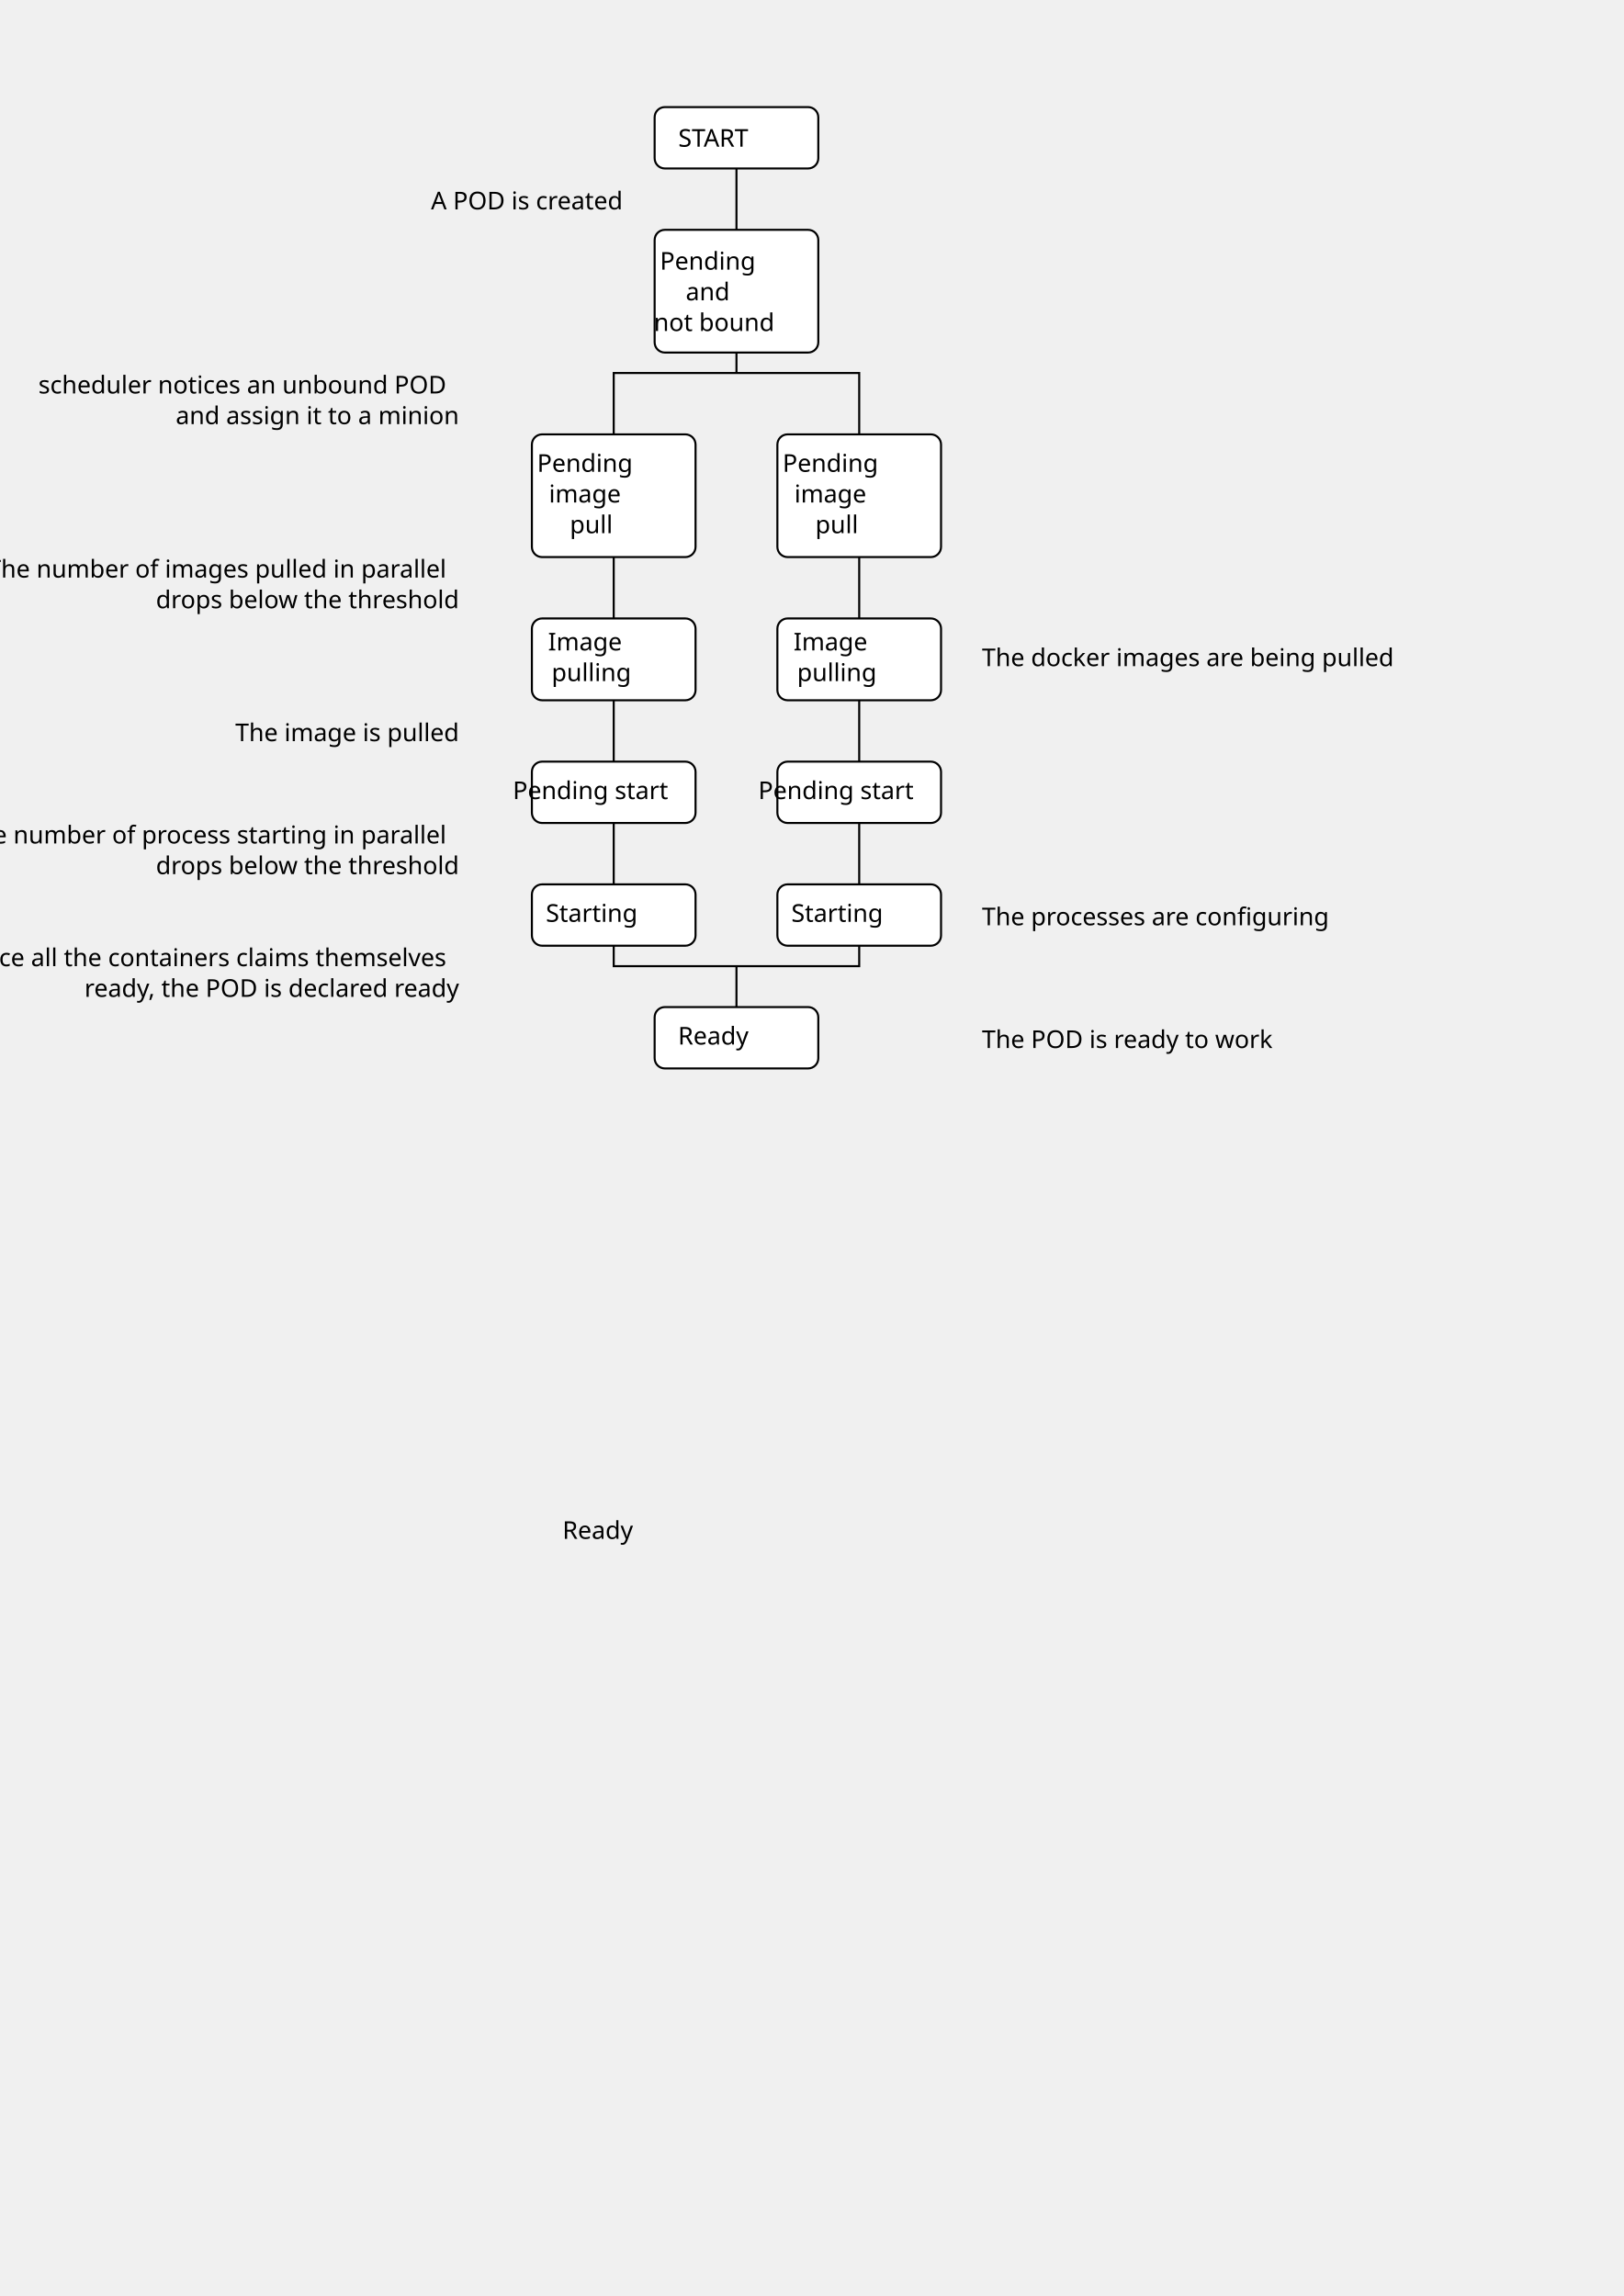
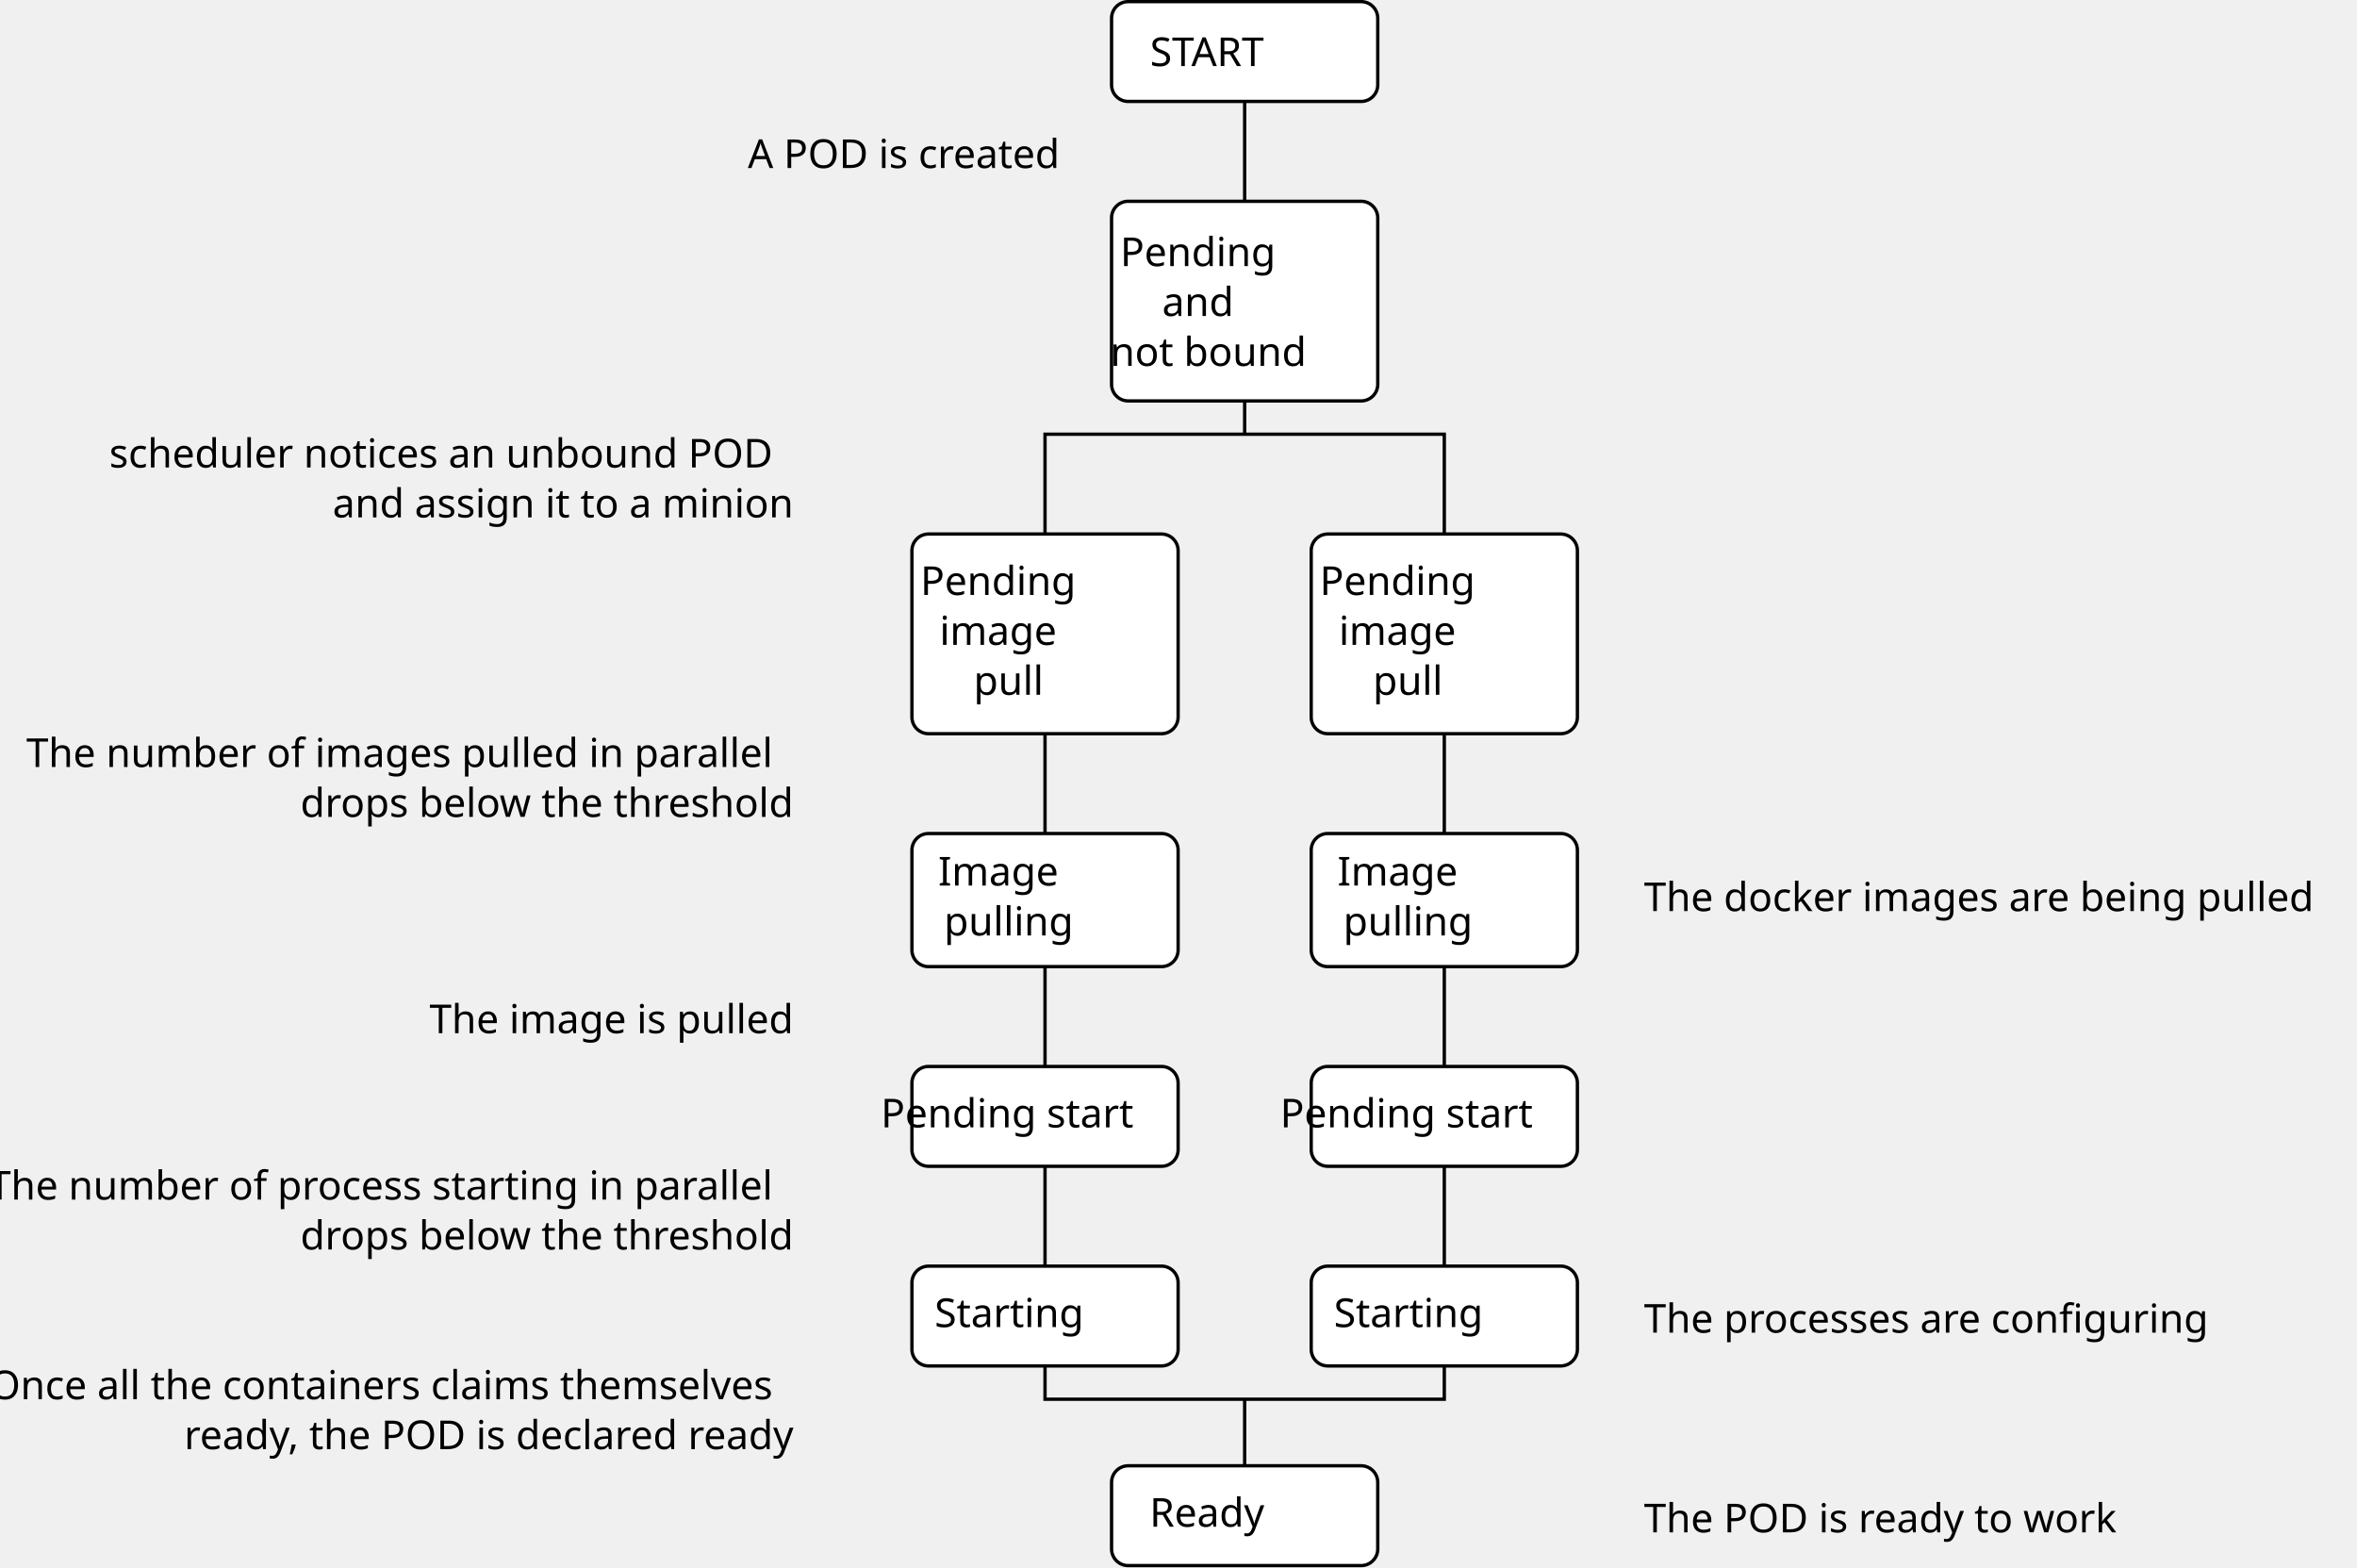
- <svg xmlns="http://www.w3.org/2000/svg" xmlns:xlink="http://www.w3.org/1999/xlink" width="210mm" height="297mm" id="svg2" version="1.1">
+ <svg xmlns="http://www.w3.org/2000/svg" xmlns:xlink="http://www.w3.org/1999/xlink" width="708.369" height="471" id="svg2" version="1.1">
  <defs id="defs4" />
-   <g id="layer1">
+   <g id="layer1" transform="translate(14.06836,-51.875)">
    <path style="fill:none;stroke:#000000;stroke-width:1px;stroke-linecap:butt;stroke-linejoin:miter;stroke-opacity:1" d="m 360,82.362 0,100 -60,0 0,290 60,0 0,20 0,-20 60,0 0,-290 -60,0 z" id="path3484" />
    <g id="g3380" transform="translate(60,0)">
      <rect ry="5" y="52.362" x="260" height="30" width="80" id="rect2987" style="fill:#ffffff;fill-opacity:1;stroke:#000000;stroke-width:1;stroke-linecap:butt;stroke-linejoin:miter;stroke-miterlimit:2;stroke-opacity:1;stroke-dasharray:none" />
      <text id="text2989" y="71.73" x="299.59" style="font-size:12px;font-style:normal;font-weight:normal;text-align:center;line-height:125%;letter-spacing:0px;word-spacing:0px;text-anchor:middle;fill:#000000;fill-opacity:1;stroke:none;font-family:Sans" xml:space="preserve">
        <tspan y="71.73" x="299.59" id="tspan2991">START</tspan>
      </text>
    </g>
    <g id="g3390" transform="translate(60,0)">
      <rect ry="5" y="112.362" x="260" height="60" width="80" id="rect3013" style="fill:#ffffff;fill-opacity:1;stroke:#000000;stroke-width:1;stroke-linecap:butt;stroke-linejoin:miter;stroke-miterlimit:2;stroke-opacity:1;stroke-dasharray:none" />
      <text id="text2993" y="131.836" x="300" style="font-size:12px;font-style:normal;font-weight:normal;text-align:center;line-height:125%;letter-spacing:0px;word-spacing:0px;text-anchor:middle;fill:#000000;fill-opacity:1;stroke:none;font-family:Sans" xml:space="preserve">
        <tspan y="131.836" x="300" id="tspan2995">Pending</tspan>
        <tspan id="tspan2997" y="146.836" x="300">and</tspan>
        <tspan id="tspan2999" y="161.836" x="300">not bound</tspan>
      </text>
    </g>
-     <text xml:space="preserve" style="font-size:12px;font-style:normal;font-weight:normal;text-align:center;line-height:125%;letter-spacing:0px;word-spacing:0px;text-anchor:middle;fill:#000000;fill-opacity:1;stroke:none;font-family:Sans" x="300" y="752.362" id="text3009">
-       <tspan id="tspan3011" x="300" y="752.362">Ready</tspan>
-     </text>
    <g id="g3202" transform="translate(0,-250)">
      <rect style="fill:#ffffff;fill-opacity:1;stroke:#000000;stroke-width:1;stroke-linecap:butt;stroke-linejoin:miter;stroke-miterlimit:2;stroke-opacity:1;stroke-dasharray:none" id="rect3141" width="80" height="30" x="260" y="682.362" ry="5" />
      <text xml:space="preserve" style="font-size:12px;font-style:normal;font-weight:normal;text-align:center;line-height:125%;letter-spacing:0px;word-spacing:0px;text-anchor:middle;fill:#000000;fill-opacity:1;stroke:none;font-family:Sans" x="300.149" y="700.673" id="text3119">
        <tspan id="tspan3121" x="300.149" y="700.673">Starting</tspan>
      </text>
    </g>
    <g id="g3194" transform="translate(0,-270)">
      <rect style="fill:#ffffff;fill-opacity:1;stroke:#000000;stroke-width:1;stroke-linecap:butt;stroke-linejoin:miter;stroke-miterlimit:2;stroke-opacity:1;stroke-dasharray:none" id="rect3148" width="80" height="30" x="260" y="642.362" ry="5" />
      <text xml:space="preserve" style="font-size:12px;font-style:normal;font-weight:normal;text-align:center;line-height:125%;letter-spacing:0px;word-spacing:0px;text-anchor:middle;fill:#000000;fill-opacity:1;stroke:none;font-family:Sans" x="299.558" y="660.673" id="text3123">
        <tspan id="tspan3125" x="299.558" y="660.673">Pending start</tspan>
      </text>
    </g>
    <g id="g3185" transform="translate(0,-290)">
      <rect ry="5" y="592.362" x="260" height="40" width="80" id="rect3173" style="fill:#ffffff;fill-opacity:1;stroke:#000000;stroke-width:1;stroke-linecap:butt;stroke-linejoin:miter;stroke-miterlimit:2;stroke-opacity:1;stroke-dasharray:none" />
      <text xml:space="preserve" style="font-size:12px;font-style:normal;font-weight:normal;text-align:center;line-height:125%;letter-spacing:0px;word-spacing:0px;text-anchor:middle;fill:#000000;fill-opacity:1;stroke:none;font-family:Sans" x="300" y="607.988" id="text3127">
        <tspan id="tspan3129" x="300" y="607.988">Image</tspan>
        <tspan x="300" y="622.988" id="tspan3139">pulling</tspan>
      </text>
    </g>
    <g id="g3433" transform="translate(0,-310)">
      <rect ry="5" y="522.362" x="260" height="60" width="80" id="rect3375" style="fill:#ffffff;fill-opacity:1;stroke:#000000;stroke-width:1;stroke-linecap:butt;stroke-linejoin:miter;stroke-miterlimit:2;stroke-opacity:1;stroke-dasharray:none" />
      <text xml:space="preserve" style="font-size:12px;font-style:normal;font-weight:normal;text-align:center;line-height:125%;letter-spacing:0px;word-spacing:0px;text-anchor:middle;fill:#000000;fill-opacity:1;stroke:none;font-family:Sans" x="299.956" y="540.673" id="text3131">
        <tspan id="tspan3133" x="299.956" y="540.673">Pending</tspan>
        <tspan x="299.956" y="555.673" id="tspan3137">image</tspan>
        <tspan x="299.956" y="570.673" id="tspan3135">pull</tspan>
      </text>
    </g>
    <text xml:space="preserve" style="font-size:12px;font-style:normal;font-weight:normal;text-align:end;line-height:125%;letter-spacing:0px;word-spacing:0px;text-anchor:end;fill:#000000;fill-opacity:1;stroke:none;font-family:Sans" x="320" y="102.362" id="text3043">
      <tspan x="320" y="102.362" id="tspan3047">A POD is created</tspan>
    </text>
    <text xml:space="preserve" style="font-size:12px;font-style:normal;font-weight:normal;text-align:end;line-height:125%;letter-spacing:0px;word-spacing:0px;text-anchor:end;fill:#000000;fill-opacity:1;stroke:none;font-family:Sans" x="240" y="192.362" id="text3051">
      <tspan id="tspan3053" x="240" y="192.362">scheduler notices an unbound POD</tspan>
      <tspan x="240" y="207.362" id="tspan3055">and assign it to a minion</tspan>
    </text>
    <text xml:space="preserve" style="font-size:12px;font-style:normal;font-weight:normal;text-align:end;line-height:125%;letter-spacing:0px;word-spacing:0px;text-anchor:end;fill:#000000;fill-opacity:1;stroke:none;font-family:Sans" x="240" y="282.362" id="text3059">
      <tspan id="tspan3061" x="240" y="282.362">The number of images pulled in parallel</tspan>
      <tspan x="240" y="297.362" id="tspan3462">drops below the threshold</tspan>
    </text>
    <text xml:space="preserve" style="font-size:12px;font-style:normal;font-weight:normal;text-align:end;line-height:125%;letter-spacing:0px;word-spacing:0px;text-anchor:end;fill:#000000;fill-opacity:1;stroke:none;font-family:Sans" x="240" y="412.362" id="text3063">
      <tspan x="240" y="412.362" id="tspan3067">The number of process starting in parallel</tspan>
      <tspan x="240" y="427.362" id="tspan3466">drops below the threshold</tspan>
    </text>
    <text xml:space="preserve" style="font-size:12px;font-style:normal;font-weight:normal;text-align:start;line-height:125%;letter-spacing:0px;word-spacing:0px;text-anchor:start;fill:#000000;fill-opacity:1;stroke:none;font-family:Sans" x="480" y="325.673" id="text3069">
      <tspan id="tspan3071" x="480" y="325.673">The docker images are being pulled</tspan>
    </text>
    <text xml:space="preserve" style="font-size:12px;font-style:normal;font-weight:normal;text-align:start;line-height:125%;letter-spacing:0px;word-spacing:0px;text-anchor:start;fill:#000000;fill-opacity:1;stroke:none;font-family:Sans" x="480" y="512.362" id="text3073">
      <tspan id="tspan3075" x="480" y="512.362">The POD is ready to work</tspan>
    </text>
    <use x="0" y="0" xlink:href="#g3433" id="use3440" transform="translate(120,0)" width="744.094" height="1052.362" />
    <use x="0" y="0" xlink:href="#g3185" id="use3442" transform="translate(120,0)" width="744.094" height="1052.362" />
    <use x="0" y="0" xlink:href="#g3194" id="use3444" transform="translate(120,0)" width="744.094" height="1052.362" />
    <use x="0" y="0" xlink:href="#g3202" id="use3446" transform="translate(120,0)" width="744.094" height="1052.362" />
    <text xml:space="preserve" style="font-size:12px;font-style:normal;font-weight:normal;text-align:start;line-height:125%;letter-spacing:0px;word-spacing:0px;text-anchor:start;fill:#000000;fill-opacity:1;stroke:none;font-family:Sans" x="480" y="452.362" id="text3448">
      <tspan id="tspan3450" x="480" y="452.362">The processes are configuring</tspan>
    </text>
    <g id="g3456" transform="translate(60,19.84668)">
      <g transform="translate(0,-259.8467)" id="g3207">
        <rect style="fill:#ffffff;fill-opacity:1;stroke:#000000;stroke-width:1;stroke-linecap:butt;stroke-linejoin:miter;stroke-miterlimit:2;stroke-opacity:1;stroke-dasharray:none" id="rect3017" width="80" height="30" x="260" y="732.362" ry="5" />
      </g>
      <text id="text3452" y="490.826" x="299.59" style="font-size:12px;font-style:normal;font-weight:normal;text-align:center;line-height:125%;letter-spacing:0px;word-spacing:0px;text-anchor:middle;fill:#000000;fill-opacity:1;stroke:none;font-family:Sans" xml:space="preserve">
        <tspan y="490.826" x="299.59" id="tspan3454">Ready</tspan>
      </text>
    </g>
    <text xml:space="preserve" style="font-size:12px;font-style:normal;font-weight:normal;text-align:end;line-height:125%;letter-spacing:0px;word-spacing:0px;text-anchor:end;fill:#000000;fill-opacity:1;stroke:none;font-family:Sans" x="240" y="362.362" id="text3468">
      <tspan id="tspan3470" x="240" y="362.362">The image is pulled</tspan>
    </text>
    <text xml:space="preserve" style="font-size:12px;font-style:normal;font-weight:normal;text-align:end;line-height:125%;letter-spacing:0px;word-spacing:0px;text-anchor:end;fill:#000000;fill-opacity:1;stroke:none;font-family:Sans" x="240" y="472.362" id="text3472">
      <tspan id="tspan3474" x="240" y="472.362">Once all the containers claims themselves</tspan>
      <tspan x="240" y="487.362" id="tspan3476">ready, the POD is declared ready</tspan>
    </text>
  </g>
</svg>
